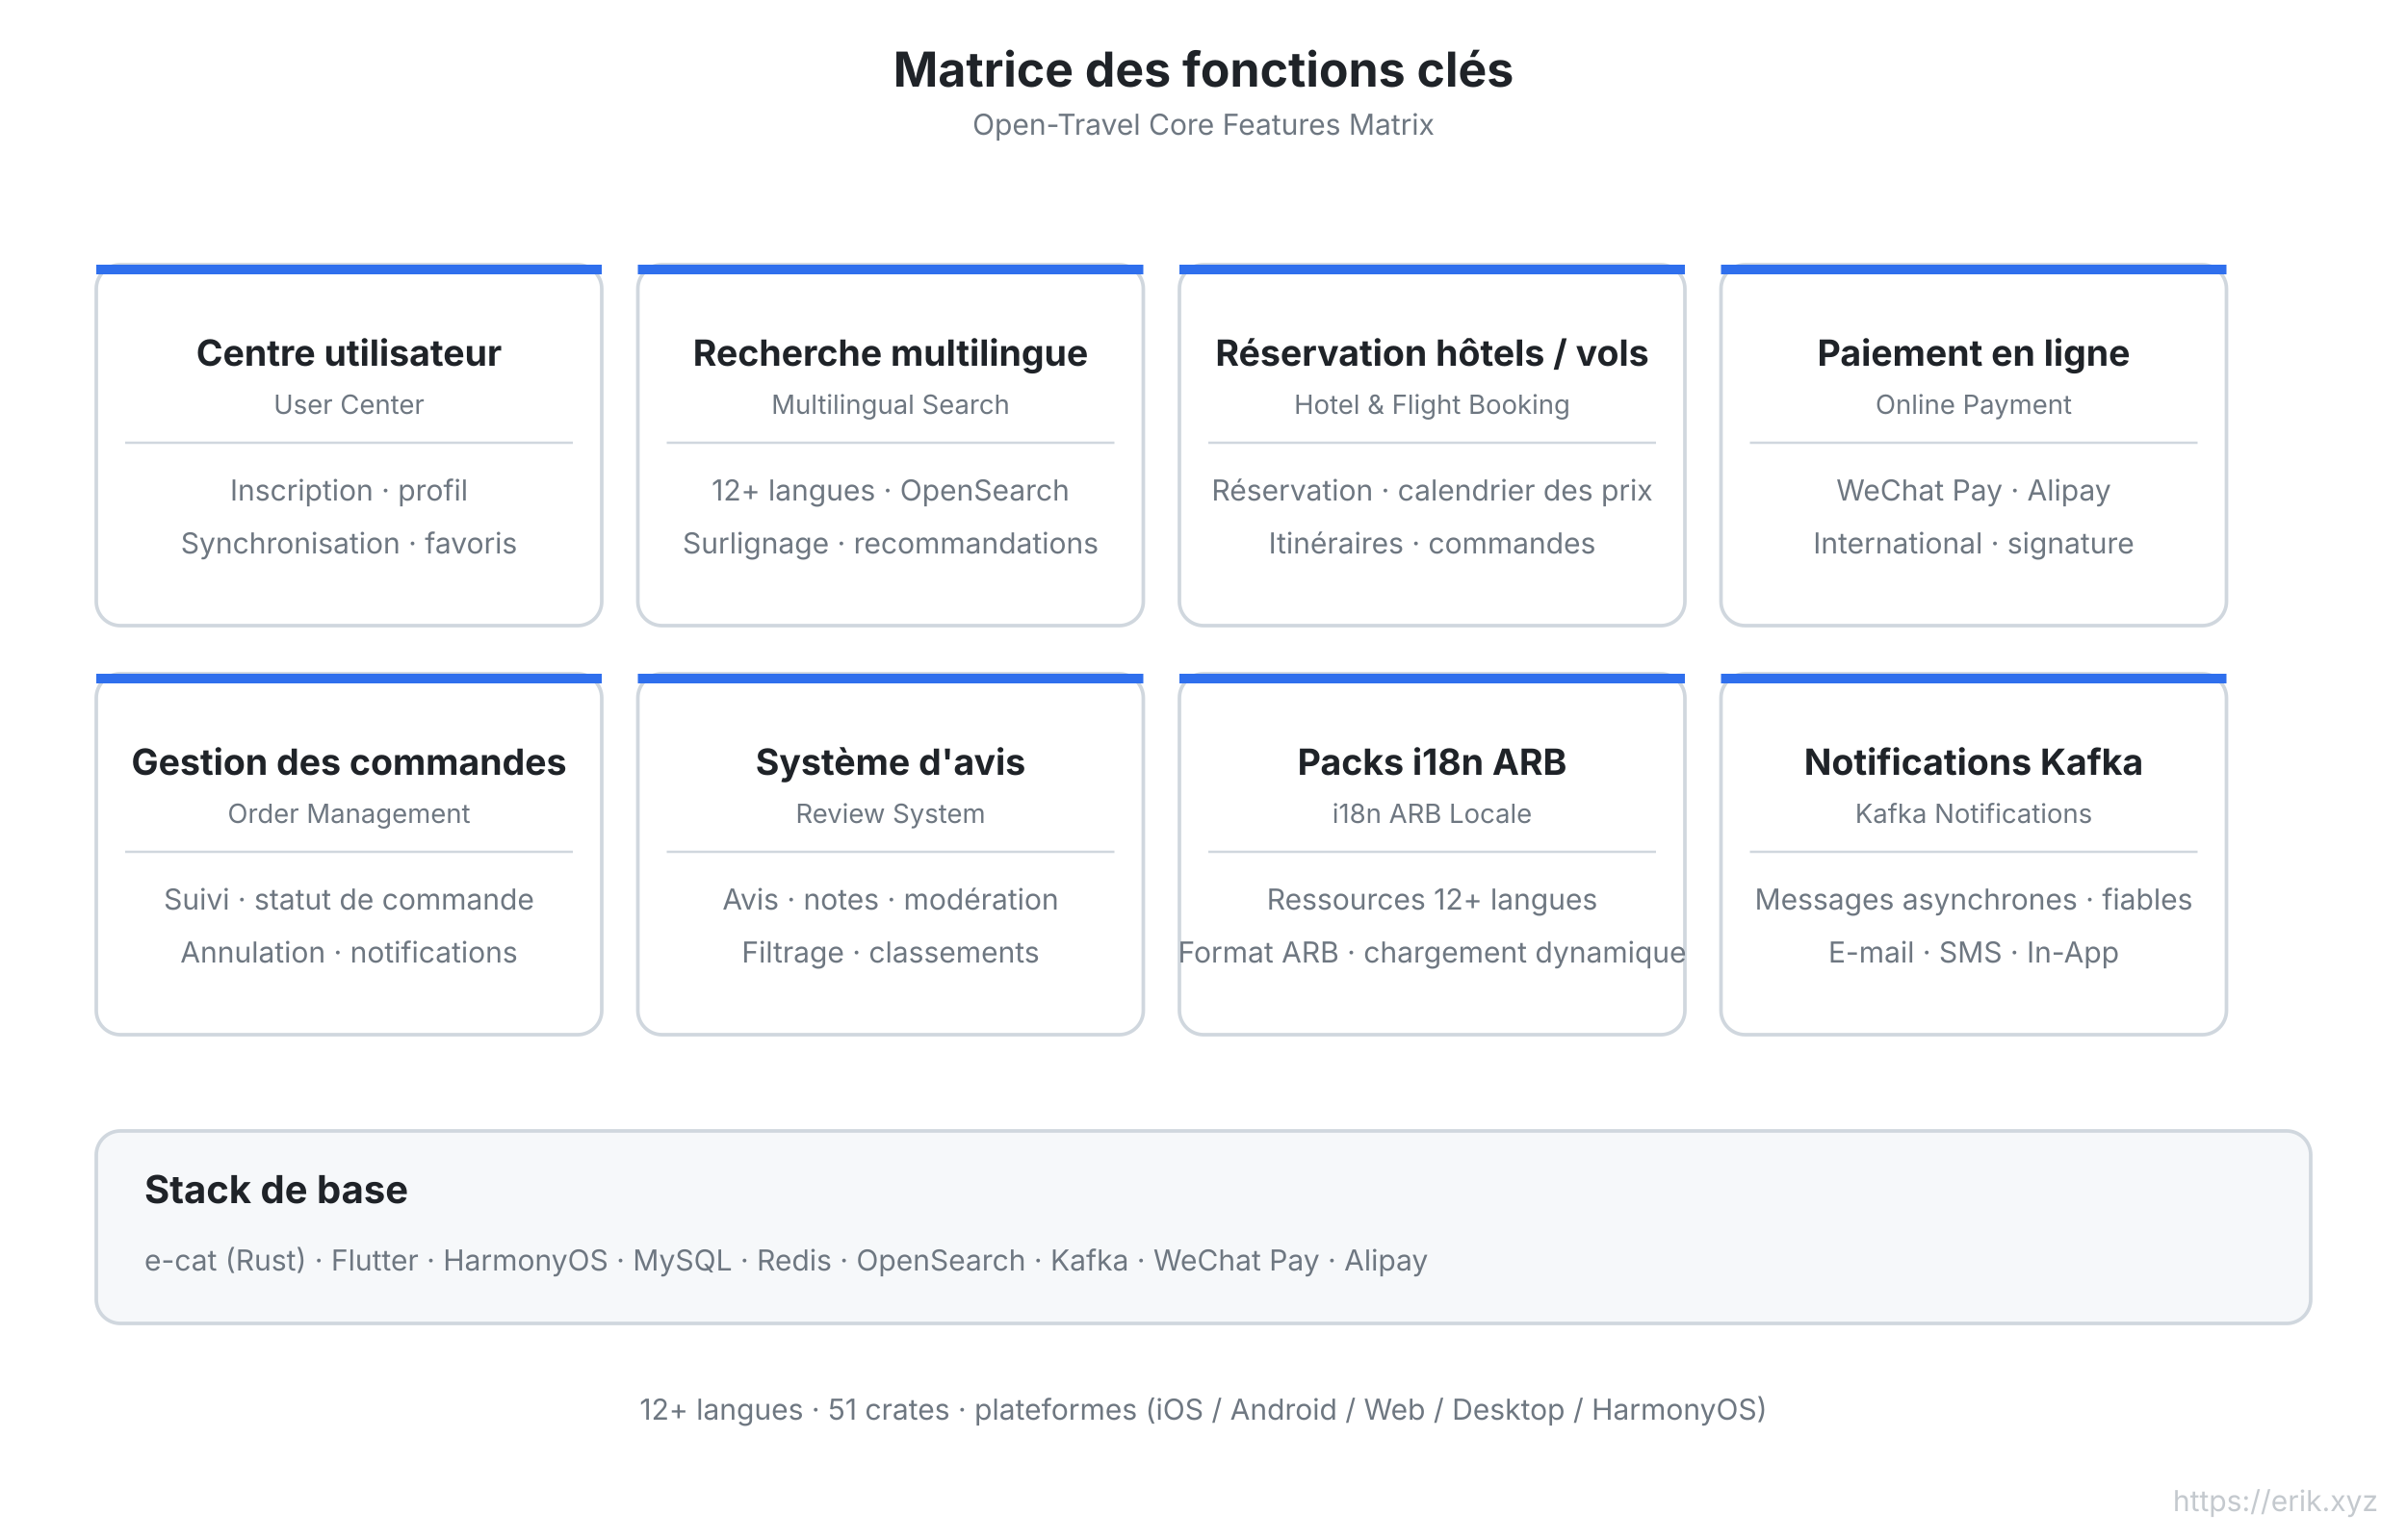
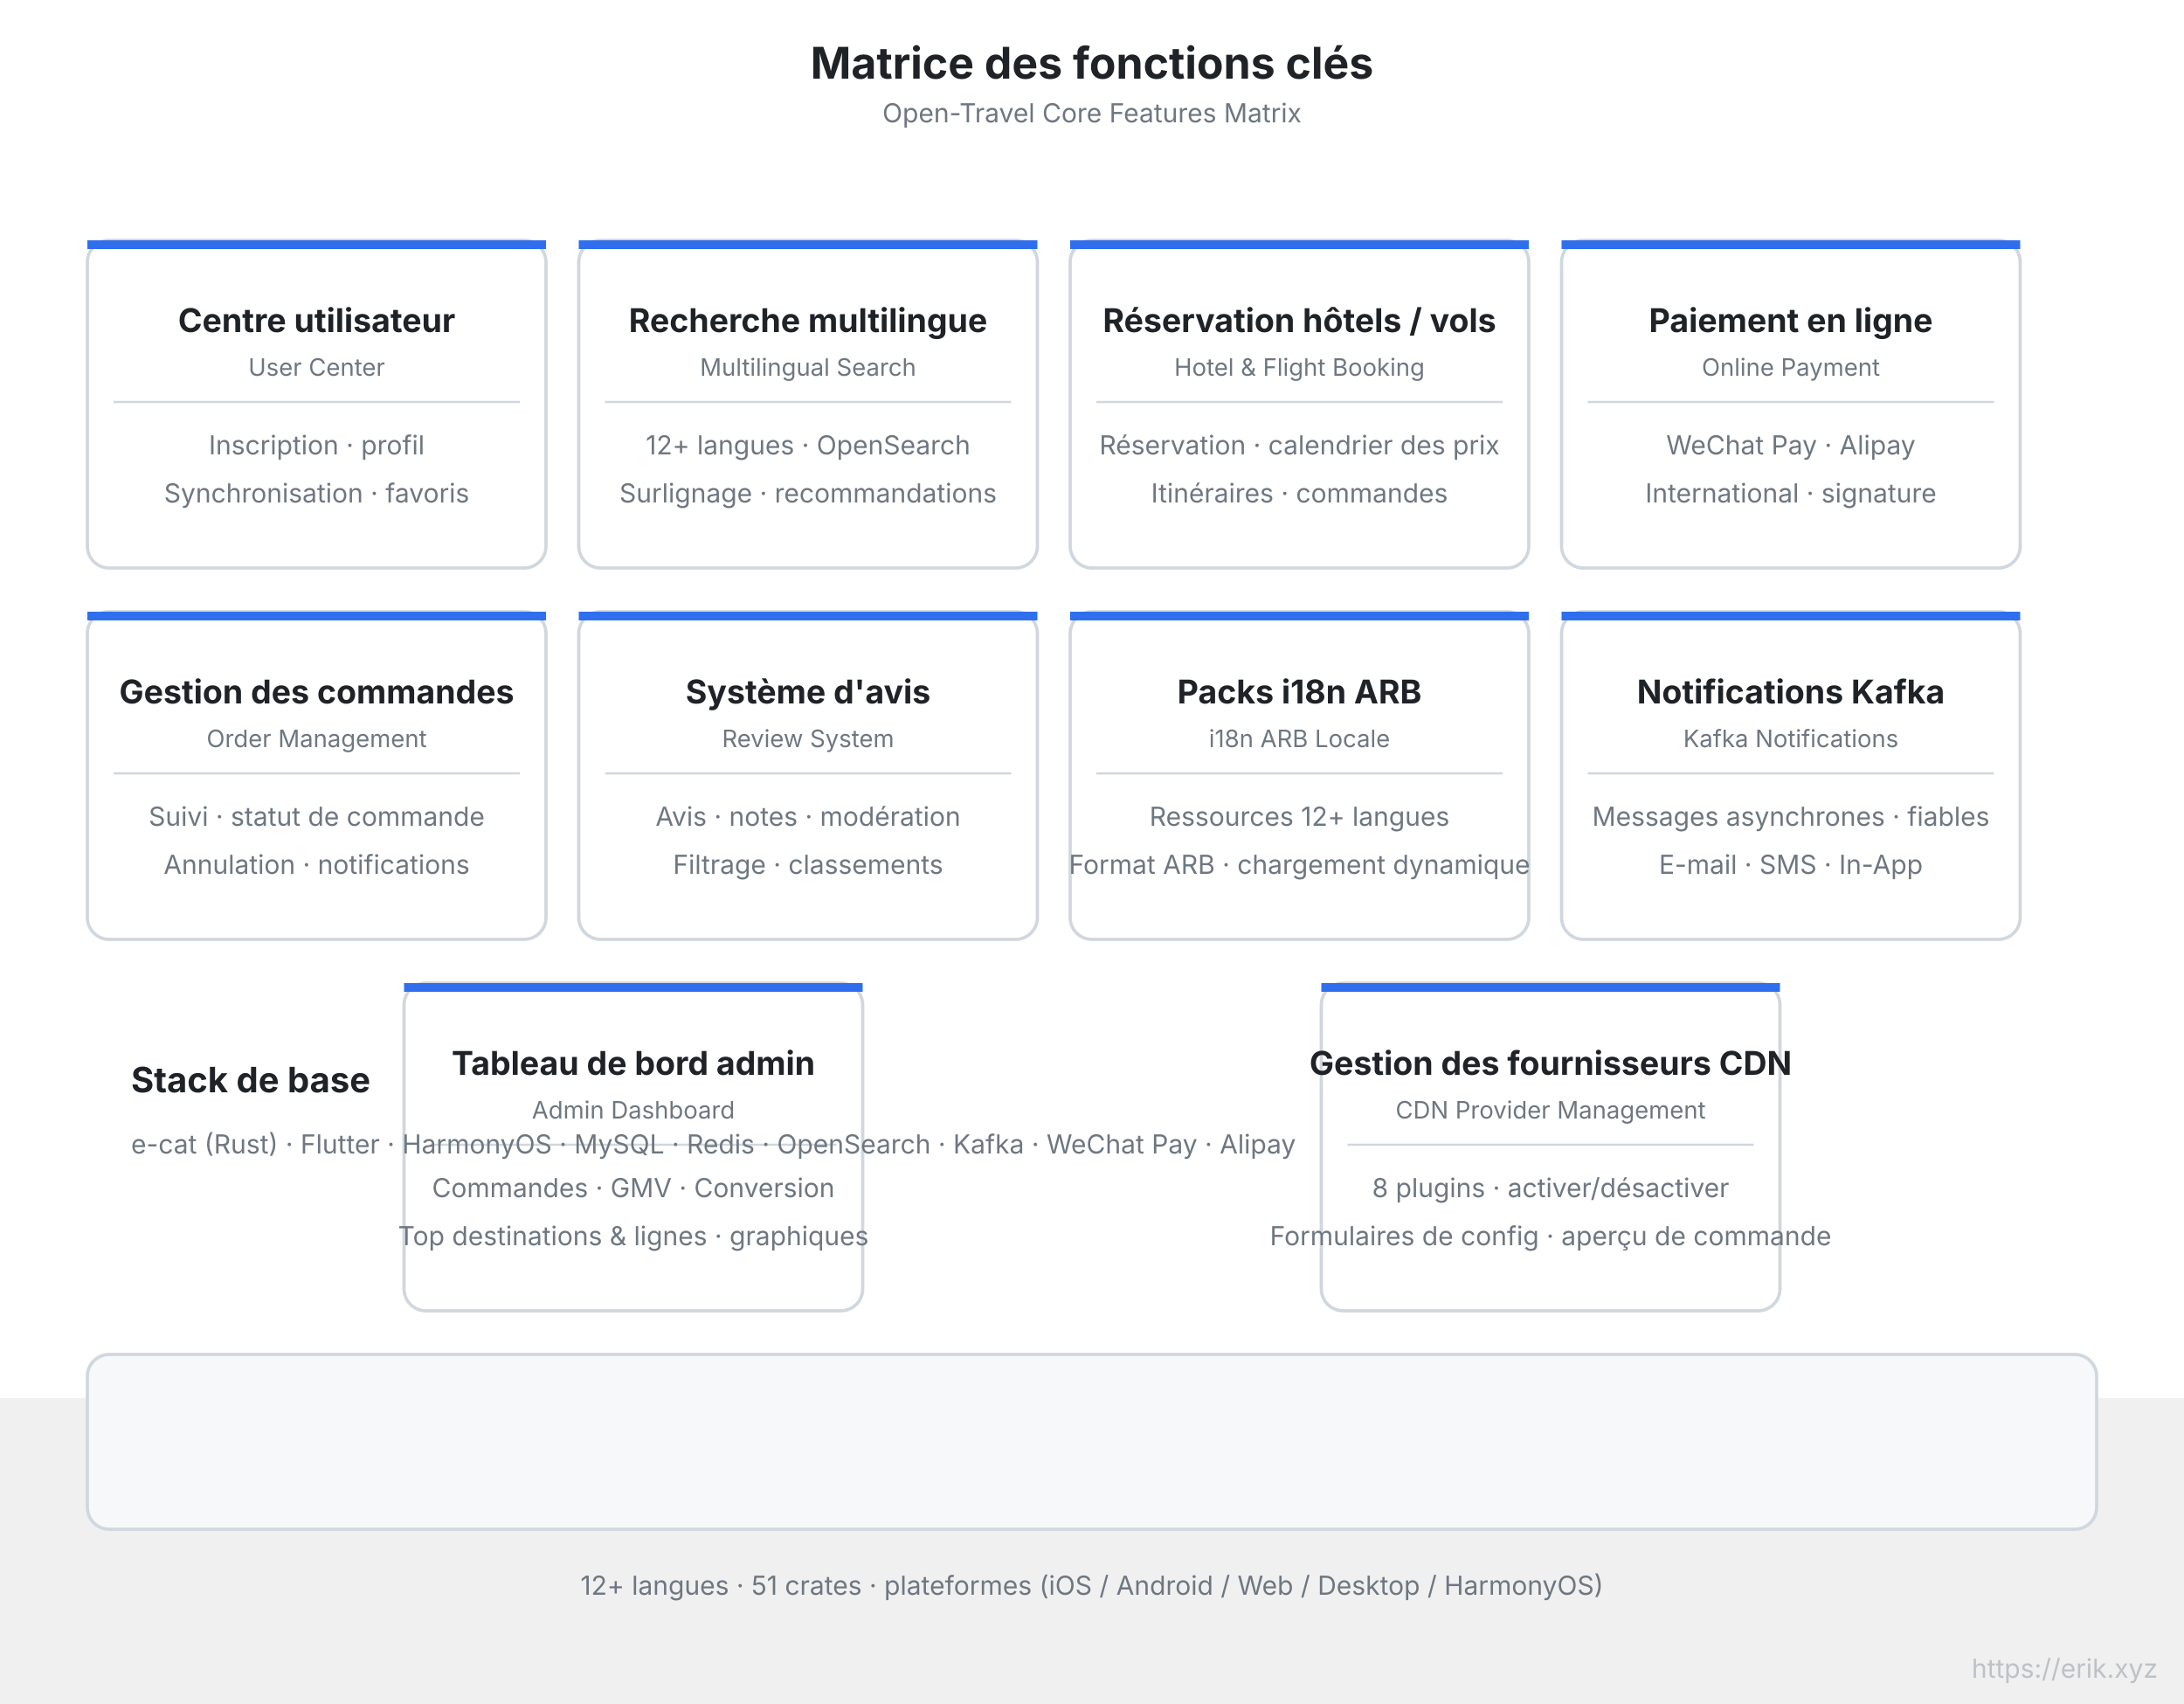
- <svg xmlns="http://www.w3.org/2000/svg" width="1000" height="640" viewBox="0 0 1000 640">
+ <svg xmlns="http://www.w3.org/2000/svg" width="1000" height="780" viewBox="0 0 1000 780">
  <defs>
    <style>
      text { font-family: system-ui, -apple-system, 'Segoe UI', sans-serif; }
      .t-title { font-size: 20px; font-weight: 700; fill: #1f2328; }
      .t-sub  { font-size: 12px; fill: #6e7781; }
      .t-h    { font-size: 16px; font-weight: 700; fill: #1f2328; }
      .t-m    { font-size: 15px; font-weight: 700; fill: #1f2328; }
      .t-eng  { font-size: 11px; fill: #6e7781; }
      .t-s    { font-size: 12px; fill: #6e7781; }
      .panel  { fill: #f6f8fa; stroke: #d0d7de; stroke-width: 1.5; rx: 10; }
      .card   { fill: #ffffff; stroke: #d0d7de; stroke-width: 1.5; rx: 10; }
      .accent { fill: #2f6fed; }
    </style>
  </defs>
  <rect width="1000" height="640" fill="#ffffff" />
  <text x="500" y="36" text-anchor="middle" class="t-title">Matrice des fonctions clés</text>
  <text x="500" y="56" text-anchor="middle" class="t-sub">Open-Travel Core Features Matrix</text>
  <rect x="40" y="110" width="210" height="150" class="card" />
  <rect x="40" y="110" width="210" height="4" class="accent" />
  <text x="145" y="152" text-anchor="middle" class="t-m">Centre utilisateur</text>
  <text x="145" y="172" text-anchor="middle" class="t-eng">User Center</text>
  <line x1="52" y1="184" x2="238" y2="184" stroke="#d0d7de" stroke-width="1" />
  <text x="145" y="208" text-anchor="middle" class="t-s">Inscription · profil</text>
  <text x="145" y="230" text-anchor="middle" class="t-s">Synchronisation · favoris</text>
  <rect x="265" y="110" width="210" height="150" class="card" />
  <rect x="265" y="110" width="210" height="4" class="accent" />
  <text x="370" y="152" text-anchor="middle" class="t-m">Recherche multilingue</text>
  <text x="370" y="172" text-anchor="middle" class="t-eng">Multilingual Search</text>
  <line x1="277" y1="184" x2="463" y2="184" stroke="#d0d7de" stroke-width="1" />
  <text x="370" y="208" text-anchor="middle" class="t-s">12+ langues · OpenSearch</text>
  <text x="370" y="230" text-anchor="middle" class="t-s">Surlignage · recommandations</text>
  <rect x="490" y="110" width="210" height="150" class="card" />
  <rect x="490" y="110" width="210" height="4" class="accent" />
  <text x="595" y="152" text-anchor="middle" class="t-m">Réservation hôtels / vols</text>
  <text x="595" y="172" text-anchor="middle" class="t-eng">Hotel &amp; Flight Booking</text>
  <line x1="502" y1="184" x2="688" y2="184" stroke="#d0d7de" stroke-width="1" />
  <text x="595" y="208" text-anchor="middle" class="t-s">Réservation · calendrier des prix</text>
  <text x="595" y="230" text-anchor="middle" class="t-s">Itinéraires · commandes</text>
  <rect x="715" y="110" width="210" height="150" class="card" />
  <rect x="715" y="110" width="210" height="4" class="accent" />
  <text x="820" y="152" text-anchor="middle" class="t-m">Paiement en ligne</text>
  <text x="820" y="172" text-anchor="middle" class="t-eng">Online Payment</text>
  <line x1="727" y1="184" x2="913" y2="184" stroke="#d0d7de" stroke-width="1" />
  <text x="820" y="208" text-anchor="middle" class="t-s">WeChat Pay · Alipay</text>
  <text x="820" y="230" text-anchor="middle" class="t-s">International · signature</text>
  <rect x="40" y="280" width="210" height="150" class="card" />
  <rect x="40" y="280" width="210" height="4" class="accent" />
  <text x="145" y="322" text-anchor="middle" class="t-m">Gestion des commandes</text>
  <text x="145" y="342" text-anchor="middle" class="t-eng">Order Management</text>
  <line x1="52" y1="354" x2="238" y2="354" stroke="#d0d7de" stroke-width="1" />
  <text x="145" y="378" text-anchor="middle" class="t-s">Suivi · statut de commande</text>
  <text x="145" y="400" text-anchor="middle" class="t-s">Annulation · notifications</text>
  <rect x="265" y="280" width="210" height="150" class="card" />
  <rect x="265" y="280" width="210" height="4" class="accent" />
  <text x="370" y="322" text-anchor="middle" class="t-m">Système d'avis</text>
  <text x="370" y="342" text-anchor="middle" class="t-eng">Review System</text>
  <line x1="277" y1="354" x2="463" y2="354" stroke="#d0d7de" stroke-width="1" />
  <text x="370" y="378" text-anchor="middle" class="t-s">Avis · notes · modération</text>
  <text x="370" y="400" text-anchor="middle" class="t-s">Filtrage · classements</text>
  <rect x="490" y="280" width="210" height="150" class="card" />
  <rect x="490" y="280" width="210" height="4" class="accent" />
  <text x="595" y="322" text-anchor="middle" class="t-m">Packs i18n ARB</text>
  <text x="595" y="342" text-anchor="middle" class="t-eng">i18n ARB Locale</text>
  <line x1="502" y1="354" x2="688" y2="354" stroke="#d0d7de" stroke-width="1" />
  <text x="595" y="378" text-anchor="middle" class="t-s">Ressources 12+ langues</text>
  <text x="595" y="400" text-anchor="middle" class="t-s">Format ARB · chargement dynamique</text>
  <rect x="715" y="280" width="210" height="150" class="card" />
  <rect x="715" y="280" width="210" height="4" class="accent" />
  <text x="820" y="322" text-anchor="middle" class="t-m">Notifications Kafka</text>
  <text x="820" y="342" text-anchor="middle" class="t-eng">Kafka Notifications</text>
  <line x1="727" y1="354" x2="913" y2="354" stroke="#d0d7de" stroke-width="1" />
  <text x="820" y="378" text-anchor="middle" class="t-s">Messages asynchrones · fiables</text>
  <text x="820" y="400" text-anchor="middle" class="t-s">E-mail · SMS · In-App</text>
-   <rect x="40" y="470" width="920" height="80" class="panel" />
+   <rect x="185" y="450" width="210" height="150" class="card" />
+   <rect x="185" y="450" width="210" height="4" class="accent" />
+   <text x="290" y="492" text-anchor="middle" class="t-m">Tableau de bord admin</text>
+   <text x="290" y="512" text-anchor="middle" class="t-eng">Admin Dashboard</text>
+   <line x1="197" y1="524" x2="383" y2="524" stroke="#d0d7de" stroke-width="1" />
+   <text x="290" y="548" text-anchor="middle" class="t-s">Commandes · GMV · Conversion</text>
+   <text x="290" y="570" text-anchor="middle" class="t-s">Top destinations &amp; lignes · graphiques</text>
+   <rect x="605" y="450" width="210" height="150" class="card" />
+   <rect x="605" y="450" width="210" height="4" class="accent" />
+   <text x="710" y="492" text-anchor="middle" class="t-m">Gestion des fournisseurs CDN</text>
+   <text x="710" y="512" text-anchor="middle" class="t-eng">CDN Provider Management</text>
+   <line x1="617" y1="524" x2="803" y2="524" stroke="#d0d7de" stroke-width="1" />
+   <text x="710" y="548" text-anchor="middle" class="t-s">8 plugins · activer/désactiver</text>
+   <text x="710" y="570" text-anchor="middle" class="t-s">Formulaires de config · aperçu de commande</text>
+   <rect x="40" y="620" width="920" height="80" class="panel" />
  <text x="60" y="500" class="t-h">Stack de base</text>
  <text x="60" y="528" class="t-s">e-cat (Rust) · Flutter · HarmonyOS · MySQL · Redis · OpenSearch · Kafka · WeChat Pay · Alipay</text>
-   <text x="500" y="590" text-anchor="middle" class="t-s">12+ langues · 51 crates · plateformes (iOS / Android / Web / Desktop / HarmonyOS)</text>
-   <text x="988" y="628" text-anchor="end" font-size="12" fill="#8b949e" fill-opacity="0.5" font-family="system-ui, -apple-system, 'Segoe UI', sans-serif">https://erik.xyz</text>
+   <text x="500" y="730" text-anchor="middle" class="t-s">12+ langues · 51 crates · plateformes (iOS / Android / Web / Desktop / HarmonyOS)</text>
+   <text x="988" y="768" text-anchor="end" font-size="12" fill="#8b949e" fill-opacity="0.5" font-family="system-ui, -apple-system, 'Segoe UI', sans-serif">https://erik.xyz</text>
</svg>
